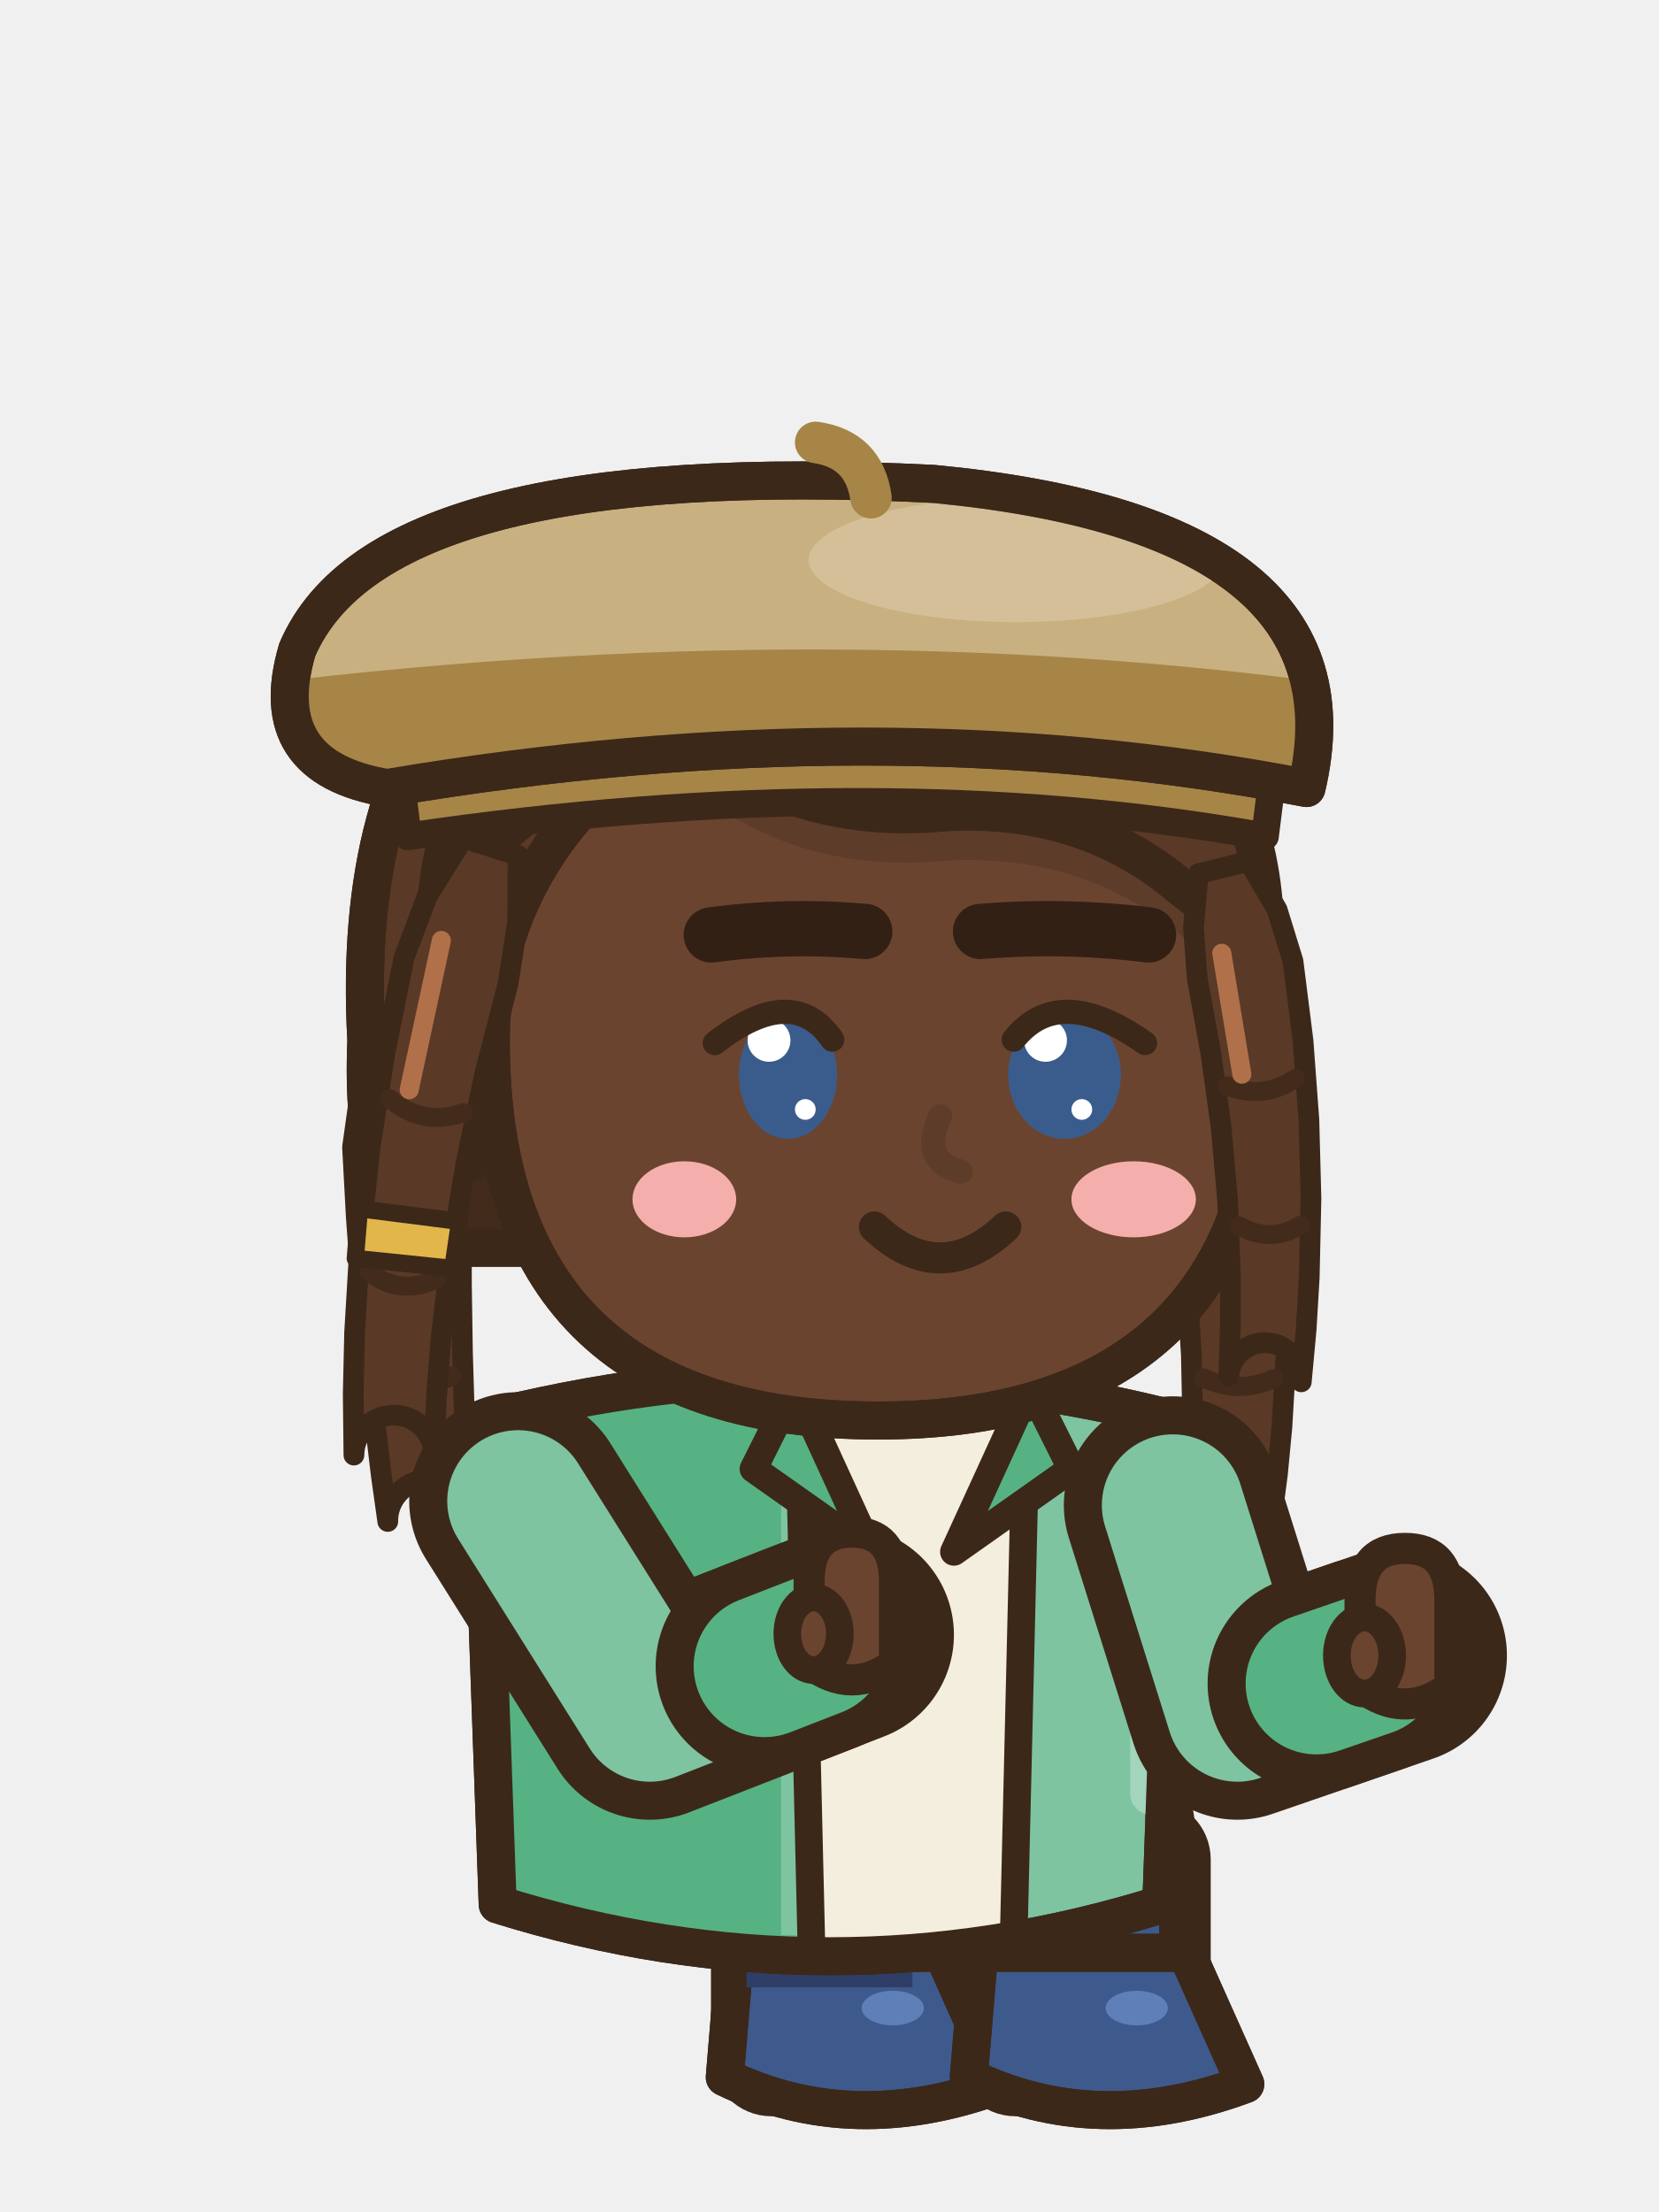
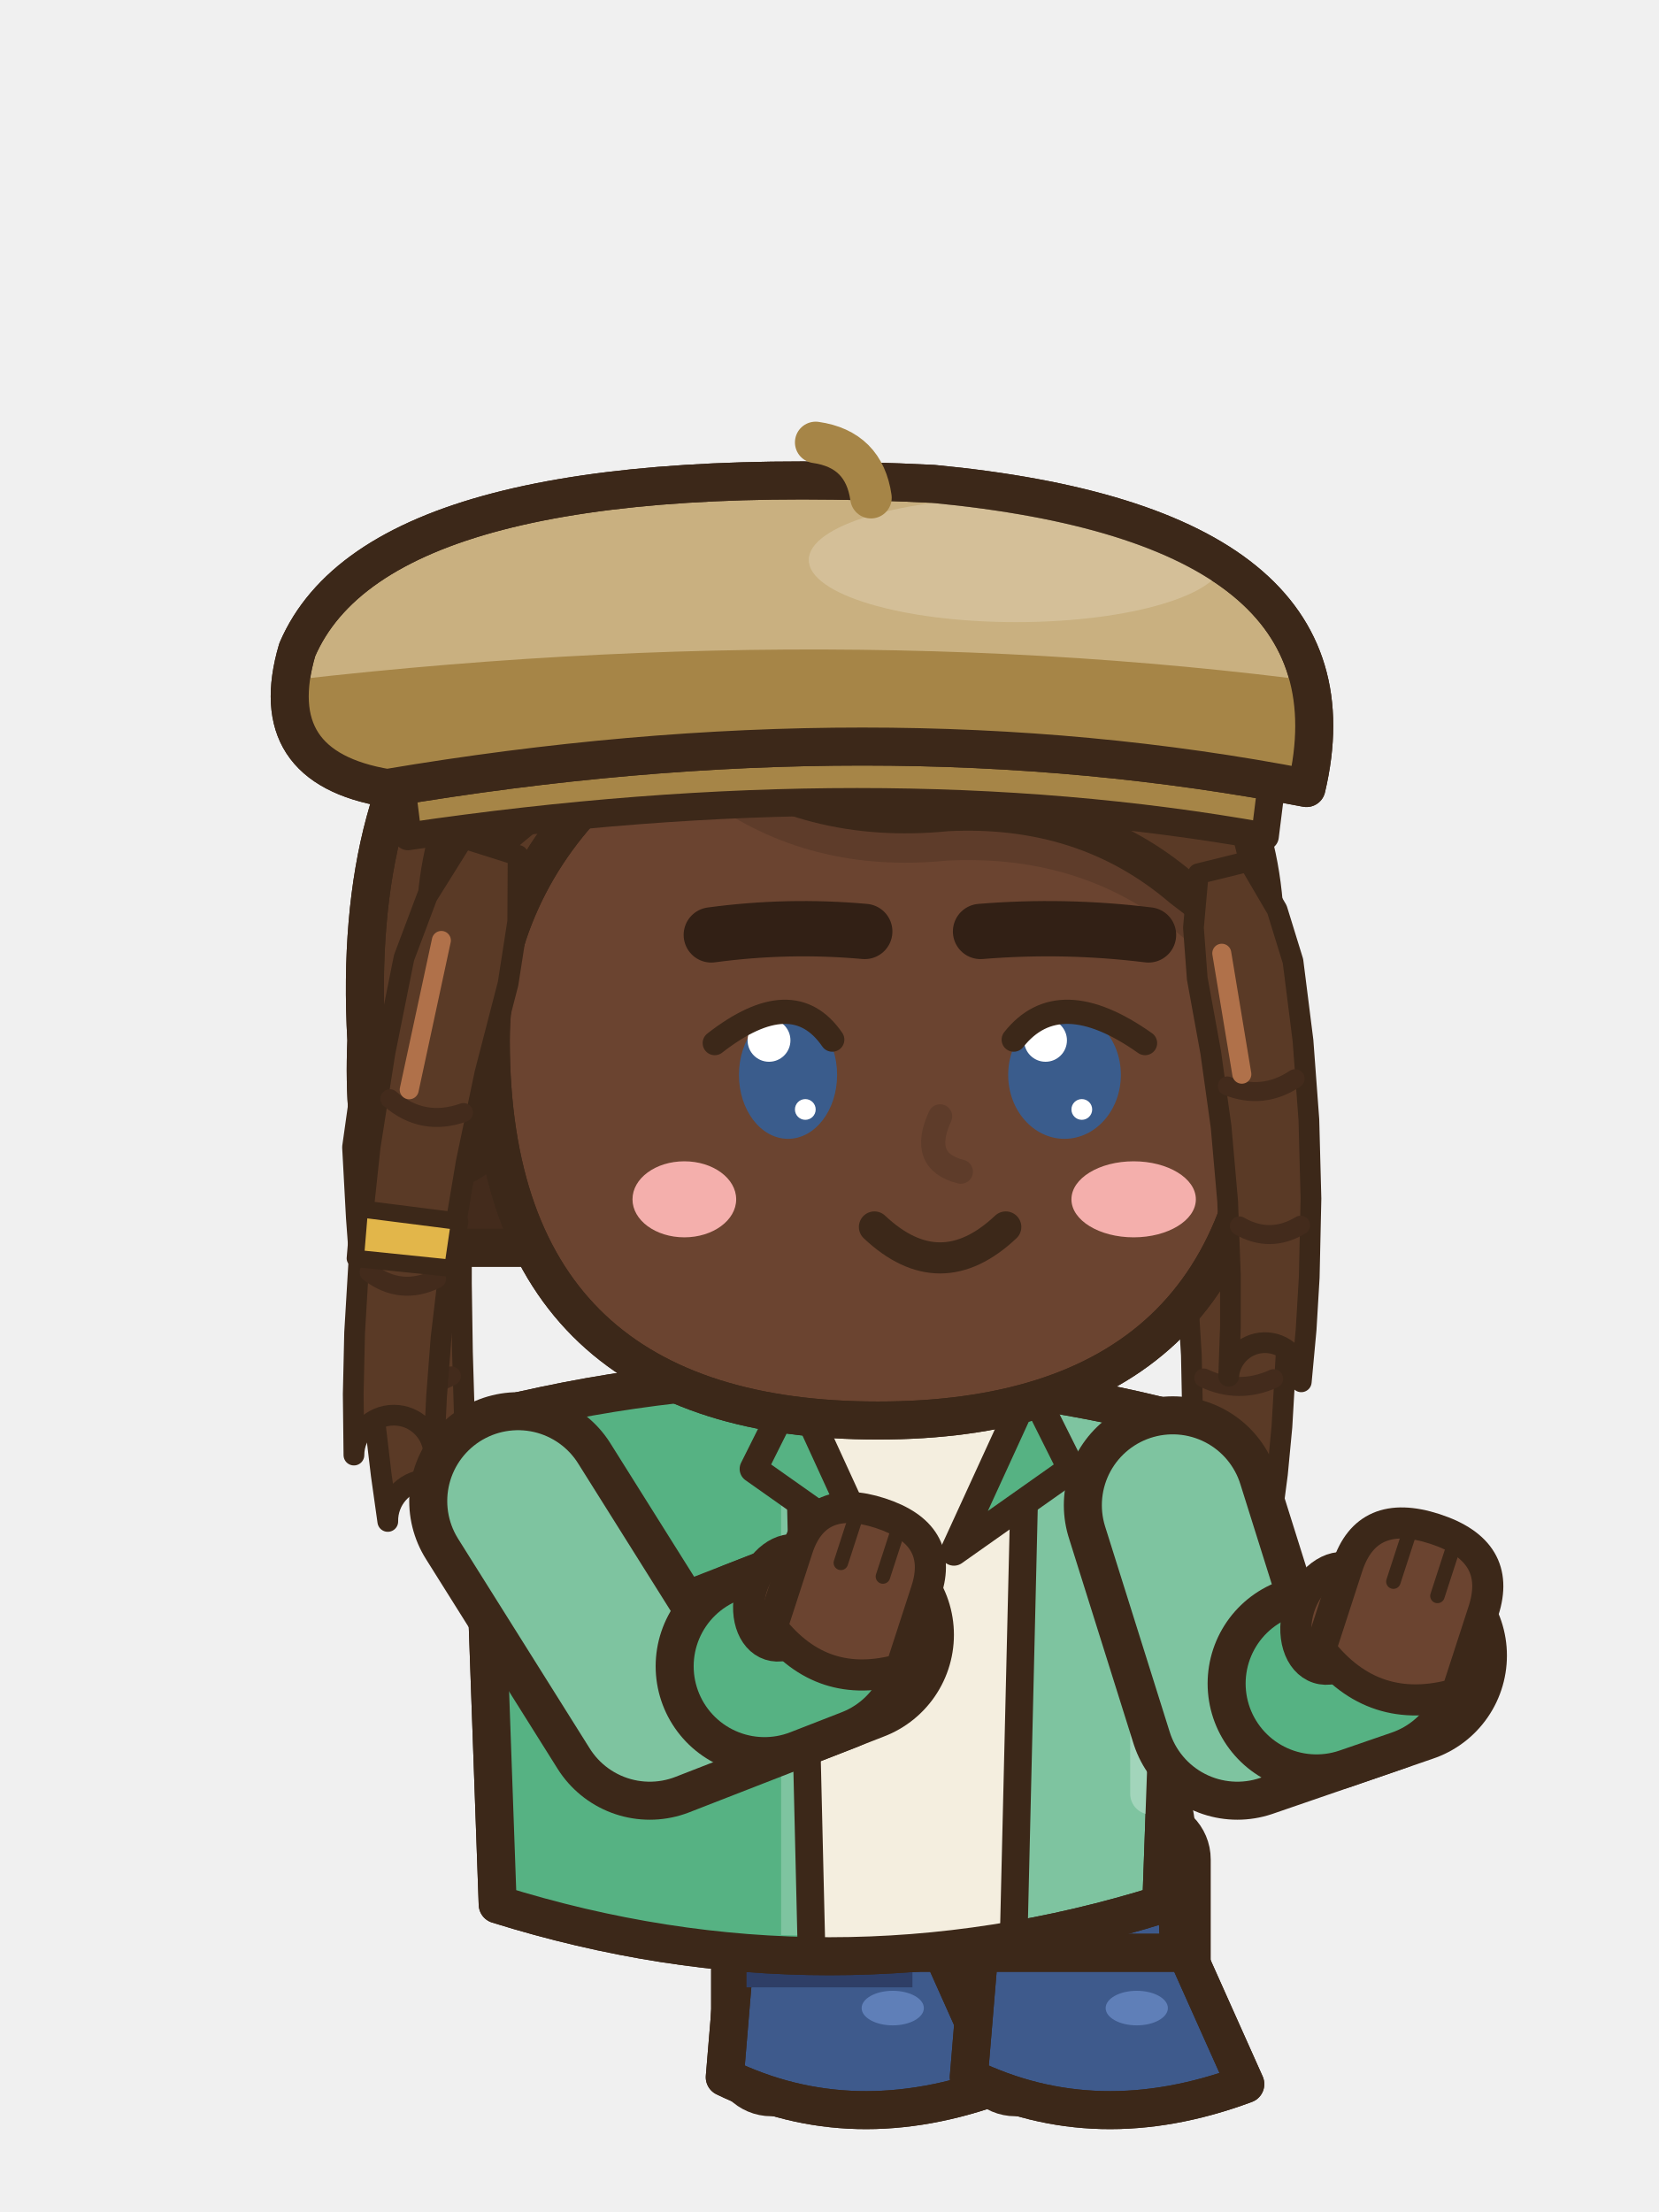
<svg xmlns="http://www.w3.org/2000/svg" width="48" height="64" viewBox="0 0 48 64">
  <g transform="translate(48 0) scale(-1 1)">
    <g transform="translate(0 8.5)">
      <path d="M12.17,21.84 L11.38,23.11 L10.98,24.47 L10.82,26.55 L10.76,28.64 L10.79,30.71 L10.91,32.78 L11.04,34.15 L11.22,35.52 A1.19,1.19 0 0,1 13.58,35.28 L13.58,35.28 L13.52,33.97 L13.49,32.66 L13.53,30.71 L13.65,28.76 L13.85,26.83 L14.15,24.89 L14.14,23.57 L13.83,22.16 Z" fill="#5A3A26" stroke="#3C2819" stroke-width="0.6" stroke-linejoin="round" stroke-linecap="round" />
      <path d="M11.15,27.55 Q12.23,28.1 13.37,27.7 M11.15,31.39 Q12.17,31.85 13.17,31.37" fill="none" stroke="#432B1C" stroke-width=".55" stroke-linecap="round" />
      <line x1="13.28" y1="24.24" x2="12.88" y2="27.4" stroke="#B0714A" stroke-width="0.55" stroke-linecap="round" />
      <path d="M35.35,22.01 L34.81,23.34 L34.61,24.67 L34.65,26.65 L34.65,28.64 L34.62,30.62 L34.56,32.62 L34.5,33.95 L34.42,35.28 A1.19,1.19 0 0,1 36.78,35.52 L36.78,35.52 L36.97,34.17 L37.13,32.82 L37.36,30.8 L37.54,28.76 L37.69,26.73 L37.8,24.69 L37.61,23.34 L37.05,21.99 Z" fill="#5A3A26" stroke="#3C2819" stroke-width="0.6" stroke-linejoin="round" stroke-linecap="round" />
      <path d="M35.03,27.59 Q36.12,28.1 37.25,27.67 M34.94,31.31 Q35.91,31.85 36.95,31.45" fill="none" stroke="#432B1C" stroke-width=".55" stroke-linecap="round" />
      <line x1="36.86" y1="24.15" x2="36.75" y2="27.38" stroke="#B0714A" stroke-width="0.55" stroke-linecap="round" />
    </g>
    <line x1="27.93" y1="52.6" x2="23.73" y2="53" stroke="#3C2819" stroke-width="6.5" stroke-linecap="round" />
    <line x1="27.93" y1="52.6" x2="23.73" y2="53" stroke="#6B4430" stroke-width="4.3" stroke-linecap="round" />
    <rect x="21.48" y="53" width="4.5" height="4.7" rx="1.6" fill="#6B4430" stroke="#3C2819" stroke-width="1.1" stroke-linejoin="round" stroke-linecap="round" />
    <rect x="24.38" y="53.6" width="1.1" height="3.1" rx="0.5" fill="#5E3C2A" />
    <rect x="20.58" y="52.6" width="6.3" height="8.08" rx="1.2" fill="#2E3E66" stroke="#3C2819" stroke-width="1.1" />
    <rect x="24.98" y="53.2" width="1.2" height="6.88" rx="0.5" fill="#243050" />
    <line x1="21.28" y1="59.48" x2="26.18" y2="59.48" stroke="#243050" stroke-width="0.6" stroke-linecap="round" />
    <path d="M21.08,53.3 L26.38,53.3 L26.58,57.9 L20.88,57.9 Z" fill="#3E5A8C" stroke="#3C2819" stroke-width="1.1" stroke-linejoin="round" stroke-linecap="round" />
    <clipPath id="v11seassistendre1tg237565">
      <path d="M21.08,53.3 L26.38,53.3 L26.58,57.9 L20.88,57.9 Z" />
    </clipPath>
    <g clip-path="url(#v11seassistendre1tg237565)">
      <rect x="24.78" y="53.3" width="2" height="5.2" fill="#2D4165" />
    </g>
    <path d="M21.08,53.3 L26.38,53.3 L26.58,57.9 L20.88,57.9 Z" fill="none" stroke="#3C2819" stroke-width="1.1" stroke-linejoin="round" stroke-linecap="round" />
    <path d="M21.28,54.2 L26.18,54.2" stroke="#2D4165" stroke-width=".6" />
    <path d="M20.73,56.5 L26.73,56.5 L27.03,60.1 Q23.33,61.9 19.03,60.3 Z" fill="#3E5A8C" stroke="#3C2819" stroke-width="1.1" stroke-linejoin="round" stroke-linecap="round" />
    <clipPath id="v11seassistendre1s237565">
      <path d="M20.73,56.5 L26.73,56.5 L27.03,60.1 Q23.33,61.9 19.03,60.3 Z" />
    </clipPath>
    <g clip-path="url(#v11seassistendre1s237565)">
      <path d="M18.93,59.8 Q23.33,61.5 27.13,59.6 L27.13,62.1 L18.93,62.1 Z" fill="#2D4165" />
    </g>
    <path d="M20.73,56.5 L26.73,56.5 L27.03,60.1 Q23.33,61.9 19.03,60.3 Z" fill="none" stroke="#3C2819" stroke-width="1.1" stroke-linejoin="round" stroke-linecap="round" />
    <ellipse cx="22.17" cy="58.1" rx="0.9" ry="0.5" fill="#5F7FB8" stroke="none" />
    <line x1="20.87" y1="52.6" x2="16.67" y2="53" stroke="#3C2819" stroke-width="6.5" stroke-linecap="round" />
    <line x1="20.87" y1="52.6" x2="16.67" y2="53" stroke="#6B4430" stroke-width="4.3" stroke-linecap="round" />
    <rect x="14.42" y="53" width="4.5" height="4.7" rx="1.6" fill="#6B4430" stroke="#3C2819" stroke-width="1.1" stroke-linejoin="round" stroke-linecap="round" />
    <rect x="17.32" y="53.6" width="1.1" height="3.1" rx="0.5" fill="#5E3C2A" />
    <rect x="13.52" y="52.6" width="6.3" height="8.08" rx="1.2" fill="#2E3E66" stroke="#3C2819" stroke-width="1.1" />
    <rect x="17.92" y="53.2" width="1.2" height="6.88" rx="0.5" fill="#243050" />
    <line x1="14.22" y1="59.48" x2="19.12" y2="59.48" stroke="#243050" stroke-width="0.6" stroke-linecap="round" />
    <path d="M14.02,53.3 L19.32,53.3 L19.52,57.9 L13.82,57.9 Z" fill="#3E5A8C" stroke="#3C2819" stroke-width="1.1" stroke-linejoin="round" stroke-linecap="round" />
    <clipPath id="v11seassistendre1tg167565">
      <path d="M14.02,53.3 L19.32,53.3 L19.52,57.9 L13.82,57.9 Z" />
    </clipPath>
    <g clip-path="url(#v11seassistendre1tg167565)">
      <rect x="17.72" y="53.3" width="2" height="5.2" fill="#2D4165" />
    </g>
    <path d="M14.02,53.3 L19.32,53.3 L19.52,57.9 L13.82,57.9 Z" fill="none" stroke="#3C2819" stroke-width="1.1" stroke-linejoin="round" stroke-linecap="round" />
    <path d="M14.22,54.2 L19.12,54.2" stroke="#2D4165" stroke-width=".6" />
    <path d="M13.67,56.5 L19.67,56.5 L19.97,60.1 Q16.27,61.9 11.97,60.3 Z" fill="#3E5A8C" stroke="#3C2819" stroke-width="1.1" stroke-linejoin="round" stroke-linecap="round" />
    <clipPath id="v11seassistendre1s167565">
      <path d="M13.67,56.5 L19.67,56.5 L19.97,60.1 Q16.27,61.9 11.97,60.3 Z" />
    </clipPath>
    <g clip-path="url(#v11seassistendre1s167565)">
      <path d="M11.87,59.8 Q16.27,61.5 20.07,59.6 L20.07,62.1 L11.87,62.1 Z" fill="#2D4165" />
    </g>
    <path d="M13.67,56.5 L19.67,56.5 L19.97,60.1 Q16.27,61.9 11.97,60.3 Z" fill="none" stroke="#3C2819" stroke-width="1.1" stroke-linejoin="round" stroke-linecap="round" />
    <ellipse cx="15.11" cy="58.1" rx="0.9" ry="0.5" fill="#5F7FB8" stroke="none" />
    <g transform="translate(0 8.5)">
      <rect x="21.6" y="44.4" width="4.8" height="4.6" fill="#2E3E66" />
      <path d="M13.9,32.6 Q24,30 34.1,32.6 Q33.85,39.6 33.6,46.6 Q24,49.6 14.4,46.6 Q14.15,39.6 13.9,32.6 Z" fill="#7EC4A0" stroke="#3C2819" stroke-width="1.1" stroke-linejoin="round" stroke-linecap="round" />
      <clipPath id="v11seassistendre1t">
        <path d="M13.9,32.6 Q24,30 34.1,32.6 Q33.85,39.6 33.6,46.6 Q24,49.6 14.4,46.6 Q14.15,39.6 13.9,32.6 Z" />
      </clipPath>
      <g clip-path="url(#v11seassistendre1t)">
        <rect x="25.4" y="30" width="14" height="22" fill="#56B283" />
        <path d="M8,46 Q24,49 40,46 L40,52 L8,52 Z" fill="#56B283" />
        <rect x="14" y="34" width="1.3" height="10" rx="0.6" fill="#A2D5BB" />
        <path d="M18.2,31.6 L25,31.6 L24.6,49 L18.6,49 Z" fill="#F4EEDF" />
        <line x1="18.3" y1="32" x2="18.7" y2="48.8" stroke="#3C2819" stroke-width="0.8" stroke-linecap="round" />
        <line x1="24.9" y1="32" x2="24.5" y2="48.8" stroke="#3C2819" stroke-width="0.8" stroke-linecap="round" />
      </g>
      <path d="M13.9,32.6 Q24,30 34.1,32.6 Q33.85,39.6 33.6,46.6 Q24,49.6 14.4,46.6 Q14.15,39.6 13.9,32.6 Z" fill="none" stroke="#3C2819" stroke-width="1.1" stroke-linejoin="round" stroke-linecap="round" />
      <path d="M18.2,31.6 L20.4,36.4 L17,34 Z" fill="#56B283" stroke="#3C2819" stroke-width="0.8" stroke-linejoin="round" stroke-linecap="round" />
      <path d="M25,31.6 L22.8,36.4 L26.2,34 Z" fill="#56B283" stroke="#3C2819" stroke-width="0.8" stroke-linejoin="round" stroke-linecap="round" />
    </g>
    <path d="M33.01,43.43 L29.2,49.5 L23.55,47.3" fill="none" stroke="#3C2819" stroke-width="6.3" stroke-linecap="round" stroke-linejoin="round" />
    <path d="M33.01,43.43 L29.2,49.5 L23.55,47.3" fill="none" stroke="#7EC4A0" stroke-width="4.1" stroke-linecap="round" stroke-linejoin="round" />
    <line x1="25.88" y1="48.21" x2="24.39" y2="47.63" stroke="#3C2819" stroke-width="6.3" stroke-linecap="round" />
    <line x1="25.88" y1="48.21" x2="24.39" y2="47.63" stroke="#56B283" stroke-width="4.1" stroke-linecap="round" />
-     <path d="M22.12,48.13 L22.12,45.75 Q22.12,44.33 23.35,44.33 Q24.59,44.33 24.59,45.75 L24.59,48.13 Q23.35,49.08 22.12,48.13 Z" fill="#6B4430" stroke="#3C2819" stroke-width="0.9" stroke-linejoin="round" stroke-linecap="round" />
-     <ellipse cx="24.46" cy="47.27" rx="0.76" ry="1.05" fill="#6B4430" stroke="#3C2819" stroke-width="0.8" stroke-linejoin="round" stroke-linecap="round" />
+     <g transform="rotate(-18 23.35 46.3)">
+       <ellipse cx="25.21" cy="46.83" rx="1.01" ry="1.43" fill="#6B4430" stroke="#3C2819" stroke-width="0.9" stroke-linejoin="round" stroke-linecap="round" />
+       <path d="M21.39,47.76 L21.39,45.37 Q21.39,43.65 23.35,43.65 Q25.31,43.65 25.31,45.37 L25.31,47.76 Q23.35,49.08 21.39,47.76 Z" fill="#6B4430" stroke="#3C2819" stroke-width="0.9" stroke-linejoin="round" stroke-linecap="round" />
+       <line x1="22.71" y1="44" x2="22.71" y2="45.37" stroke="#3C2819" stroke-width="0.42" stroke-linecap="round" />
+       <line x1="23.99" y1="44" x2="23.99" y2="45.37" stroke="#3C2819" stroke-width="0.42" stroke-linecap="round" />
+     </g>
    <path d="M14.07,43.55 L12.2,49.5 L7.55,47.9" fill="none" stroke="#3C2819" stroke-width="6.3" stroke-linecap="round" stroke-linejoin="round" />
    <path d="M14.07,43.55 L12.2,49.5 L7.55,47.9" fill="none" stroke="#7EC4A0" stroke-width="4.1" stroke-linecap="round" stroke-linejoin="round" />
    <line x1="9.91" y1="48.71" x2="8.4" y2="48.19" stroke="#3C2819" stroke-width="6.3" stroke-linecap="round" />
    <line x1="9.91" y1="48.71" x2="8.4" y2="48.19" stroke="#56B283" stroke-width="4.1" stroke-linecap="round" />
-     <path d="M6.05,48.8 L6.05,46.3 Q6.05,44.8 7.35,44.8 Q8.65,44.8 8.65,46.3 L8.65,48.8 Q7.35,49.8 6.05,48.8 Z" fill="#6B4430" stroke="#3C2819" stroke-width="0.9" stroke-linejoin="round" stroke-linecap="round" />
-     <ellipse cx="8.52" cy="47.9" rx="0.8" ry="1.1" fill="#6B4430" stroke="#3C2819" stroke-width="0.8" stroke-linejoin="round" stroke-linecap="round" />
+     <g transform="rotate(-18 7.35 46.9)">
+       <ellipse cx="9.32" cy="47.46" rx="1.06" ry="1.51" fill="#6B4430" stroke="#3C2819" stroke-width="0.9" stroke-linejoin="round" stroke-linecap="round" />
+       <path d="M5.28,48.44 L5.28,45.92 Q5.28,44.1 7.35,44.1 Q9.42,44.1 9.42,45.92 L9.42,48.44 Q7.35,49.84 5.28,48.44 Z" fill="#6B4430" stroke="#3C2819" stroke-width="0.9" stroke-linejoin="round" stroke-linecap="round" />
+       <line x1="6.68" y1="44.45" x2="6.68" y2="45.92" stroke="#3C2819" stroke-width="0.42" stroke-linecap="round" />
+       <line x1="8.02" y1="44.45" x2="8.02" y2="45.92" stroke="#3C2819" stroke-width="0.42" stroke-linecap="round" />
+     </g>
    <g transform="translate(0 8.5)">
      <path d="M12,21.6 Q10.6,7.2 24,6.8 Q38.2,7.2 37.4,21.6 Q37.6,26.4 35.6,27.6 L14,27.6 Q12.2,26.4 12,21.6 Z" fill="#5A3A26" stroke="#3C2819" stroke-width="1.1" stroke-linejoin="round" stroke-linecap="round" />
      <clipPath id="v11seassistendre1h">
        <path d="M12,21.6 Q10.6,7.2 24,6.8 Q38.2,7.2 37.4,21.6 Q37.6,26.4 35.6,27.6 L14,27.6 Q12.2,26.4 12,21.6 Z" />
      </clipPath>
      <g clip-path="url(#v11seassistendre1h)">
        <rect x="8" y="24.6" width="32" height="10" fill="#432B1C" />
      </g>
      <path d="M12,21.6 Q10.6,7.2 24,6.8 Q38.2,7.2 37.4,21.6 Q37.6,26.4 35.6,27.6 L14,27.6 Q12.2,26.4 12,21.6 Z" fill="none" stroke="#3C2819" stroke-width="1.1" stroke-linejoin="round" stroke-linecap="round" />
      <ellipse cx="35" cy="23.2" rx="1.5" ry="2.1" fill="#6B4430" stroke="#3C2819" stroke-width="1.1" stroke-linejoin="round" stroke-linecap="round" />
      <path d="M11.4,21.6 C11.4,29.2 15.5,32.6 22.6,32.6 C29.7,32.6 33.8,29.2 33.8,21.6 a11.2,10.4 0 1,0 -22.4,0 Z" fill="#6B4430" stroke="#3C2819" stroke-width="1.1" stroke-linejoin="round" stroke-linecap="round" />
      <clipPath id="v11seassistendre1f">
        <path d="M11.4,21.6 C11.4,29.2 15.5,32.6 22.6,32.6 C29.7,32.6 33.8,29.2 33.8,21.6 a11.2,10.4 0 1,0 -22.4,0 Z" />
      </clipPath>
      <g clip-path="url(#v11seassistendre1f)">
        <path d="M11.4,19.4 Q11,9.6 23,9 Q35,9.4 35.4,18 Q32.6,13.6 27.6,13.2 Q24.6,15.4 20.6,15 Q16.6,14.8 13.8,17.2 Q12.2,18.4 11.4,19.4 Z" fill="#5E3C2A" transform="translate(0 1.4)" />
        <ellipse cx="15.2" cy="26.2" rx="1.8" ry="1.1" fill="#F4AFAC" stroke="none" />
        <ellipse cx="28.2" cy="26.2" rx="1.5" ry="1.1" fill="#F4AFAC" stroke="none" />
      </g>
      <path d="M11.4,21.6 C11.4,29.2 15.5,32.6 22.6,32.6 C29.7,32.6 33.8,29.2 33.8,21.6 a11.2,10.4 0 1,0 -22.4,0 Z" fill="none" stroke="#3C2819" stroke-width="1.1" stroke-linejoin="round" stroke-linecap="round" />
      <path d="M20.8,23.8 Q21.4,25.1 20.2,25.4" fill="none" stroke="#5E3C2A" stroke-width=".7" stroke-linecap="round" />
      <path d="M11.4,19.4 Q11,9.6 23,9 Q35,9.4 35.4,18 Q32.6,13.6 27.6,13.2 Q24.6,15.4 20.6,15 Q16.6,14.8 13.8,17.2 Q12.2,18.4 11.4,19.4 Z" fill="#5A3A26" stroke="#3C2819" stroke-width="1.1" stroke-linejoin="round" stroke-linecap="round" />
      <clipPath id="v11seassistendre1sf">
        <path d="M11.4,19.4 Q11,9.6 23,9 Q35,9.4 35.4,18 Q32.6,13.6 27.6,13.2 Q24.6,15.4 20.6,15 Q16.6,14.8 13.8,17.2 Q12.2,18.4 11.4,19.4 Z" />
      </clipPath>
      <g clip-path="url(#v11seassistendre1sf)">
        <path d="M16.4,10.4 Q15.4,13.4 15.8,16.6 M20.6,9.6 Q20,12.6 20.4,15.4 M25.4,9.8 Q25.8,12.4 25.4,14.4 M30,11 Q31,13.4 31.4,15.6" fill="none" stroke="#3C2819" stroke-width="0.5" stroke-linejoin="round" stroke-linecap="round" />
      </g>
      <line x1="15.6" y1="11.4" x2="22.6" y2="9.6" stroke="#B0714A" stroke-width="1.3" stroke-linecap="round" />
      <path d="M11.87,16.42 L11.05,17.82 L10.59,19.31 L10.3,21.61 L10.13,23.9 L10.07,26.18 L10.12,28.46 L10.21,29.97 L10.35,31.48 A1.05,1.05 0 0,1 12.45,31.32 L12.45,31.32 L12.4,29.87 L12.4,28.42 L12.48,26.26 L12.67,24.1 L12.97,21.95 L13.36,19.81 L13.47,18.34 L13.33,16.78 Z" fill="#5A3A26" stroke="#3C2819" stroke-width="0.6" stroke-linejoin="round" stroke-linecap="round" />
      <path d="M10.53,22.71 Q11.46,23.33 12.49,22.92 M10.37,26.95 Q11.25,27.48 12.14,26.97" fill="none" stroke="#432B1C" stroke-width=".55" stroke-linecap="round" />
      <line x1="12.65" y1="19.08" x2="12.07" y2="22.58" stroke="#B0714A" stroke-width="0.55" stroke-linecap="round" />
      <path d="M33.01,16.25 L33.02,18.16 L33.3,19.96 L33.97,22.55 L34.51,25.12 L34.94,27.68 L35.24,30.22 L35.37,31.92 L35.45,33.6 A1.15,1.15 0 0,1 37.76,33.6 L37.76,33.6 L37.78,31.84 L37.74,30.06 L37.58,27.38 L37.29,24.68 L36.86,21.95 L36.31,19.21 L35.64,17.43 L34.59,15.75 Z" fill="#5A3A26" stroke="#3C2819" stroke-width="0.6" stroke-linejoin="round" stroke-linecap="round" />
      <path d="M34.59,23.69 Q35.77,24.11 36.72,23.29 M35.37,28.5 Q36.4,29.01 37.32,28.31" fill="none" stroke="#432B1C" stroke-width=".55" stroke-linecap="round" />
      <line x1="35.23" y1="18.71" x2="36.16" y2="23.03" stroke="#B0714A" stroke-width="0.55" stroke-linecap="round" />
      <path d="M34.7,26.84 L34.9,28.2 L37.72,27.91 L37.6,26.47 Z" fill="#E2B64A" stroke="#3C2819" stroke-width="0.5" stroke-linejoin="round" stroke-linecap="round" />
      <path d="M14.77,18.55 Q17.2,18.25 19.63,18.45" fill="none" stroke="#322015" stroke-width="1.6" stroke-linecap="round" />
      <path d="M27.42,18.55 Q25.2,18.25 22.98,18.45" fill="none" stroke="#322015" stroke-width="1.6" stroke-linecap="round" />
      <ellipse cx="17.2" cy="22.6" rx="1.63" ry="1.85" fill="#3A5C8C" stroke="none" />
      <ellipse cx="17.75" cy="21.6" rx="0.62" ry="0.62" fill="#FFFFFF" stroke="none" />
      <ellipse cx="16.7" cy="23.6" rx="0.3" ry="0.3" fill="#FFFFFF" stroke="none" />
      <ellipse cx="25.2" cy="22.6" rx="1.42" ry="1.85" fill="#3A5C8C" stroke="none" />
      <ellipse cx="25.75" cy="21.6" rx="0.62" ry="0.62" fill="#FFFFFF" stroke="none" />
      <ellipse cx="24.7" cy="23.6" rx="0.3" ry="0.3" fill="#FFFFFF" stroke="none" />
      <path d="M18.9,27 Q20.8,28.79 22.7,27" fill="none" stroke="#3C2819" stroke-width="0.9" stroke-linejoin="round" stroke-linecap="round" />
      <path d="M18.67,21.58 Q17.36,19.92 14.87,21.68" fill="none" stroke="#3C2819" stroke-width="0.7" stroke-linejoin="round" stroke-linecap="round" />
      <path d="M23.92,21.58 Q25.06,19.92 27.32,21.68" fill="none" stroke="#3C2819" stroke-width="0.7" stroke-linejoin="round" stroke-linecap="round" />
      <g transform="translate(0 1.3)">
        <path d="M11.2,12.8 Q22.6,10.8 36.4,12.8 L36.2,14.4 Q22.6,12.4 11.4,14.4 Z" fill="#A68547" stroke="#3C2819" stroke-width="0.8" stroke-linejoin="round" stroke-linecap="round" />
        <path d="M10.2,13 Q8.4,5.4 21,4.2 Q37,3.4 39.4,9 Q40.4,12.4 36.8,13 Q22.6,10.6 10.2,13 Z" fill="#C9B080" stroke="#3C2819" stroke-width="1.1" stroke-linejoin="round" stroke-linecap="round" />
        <clipPath id="v11seassistendre1brse">
          <path d="M10.2,13 Q8.4,5.4 21,4.2 Q37,3.4 39.4,9 Q40.4,12.4 36.8,13 Q22.6,10.6 10.2,13 Z" />
        </clipPath>
        <g clip-path="url(#v11seassistendre1brse)">
          <path d="M6.6,10.4 Q22.6,7.8 40.6,10 L40.6,16 L6.6,16 Z" fill="#A68547" />
          <ellipse cx="18.6" cy="6.4" rx="6" ry="1.8" fill="#DCCCAC" opacity=".55" />
        </g>
        <path d="M10.2,13 Q8.4,5.4 21,4.2 Q37,3.4 39.4,9 Q40.4,12.4 36.8,13 Q22.6,10.6 10.2,13 Z" fill="none" stroke="#3C2819" stroke-width="1.1" stroke-linejoin="round" stroke-linecap="round" />
        <path d="M22.8,4.6 Q23,3.2 24.4,3" fill="none" stroke="#A68547" stroke-width="1.2" stroke-linejoin="round" stroke-linecap="round" />
      </g>
    </g>
  </g>
</svg>
